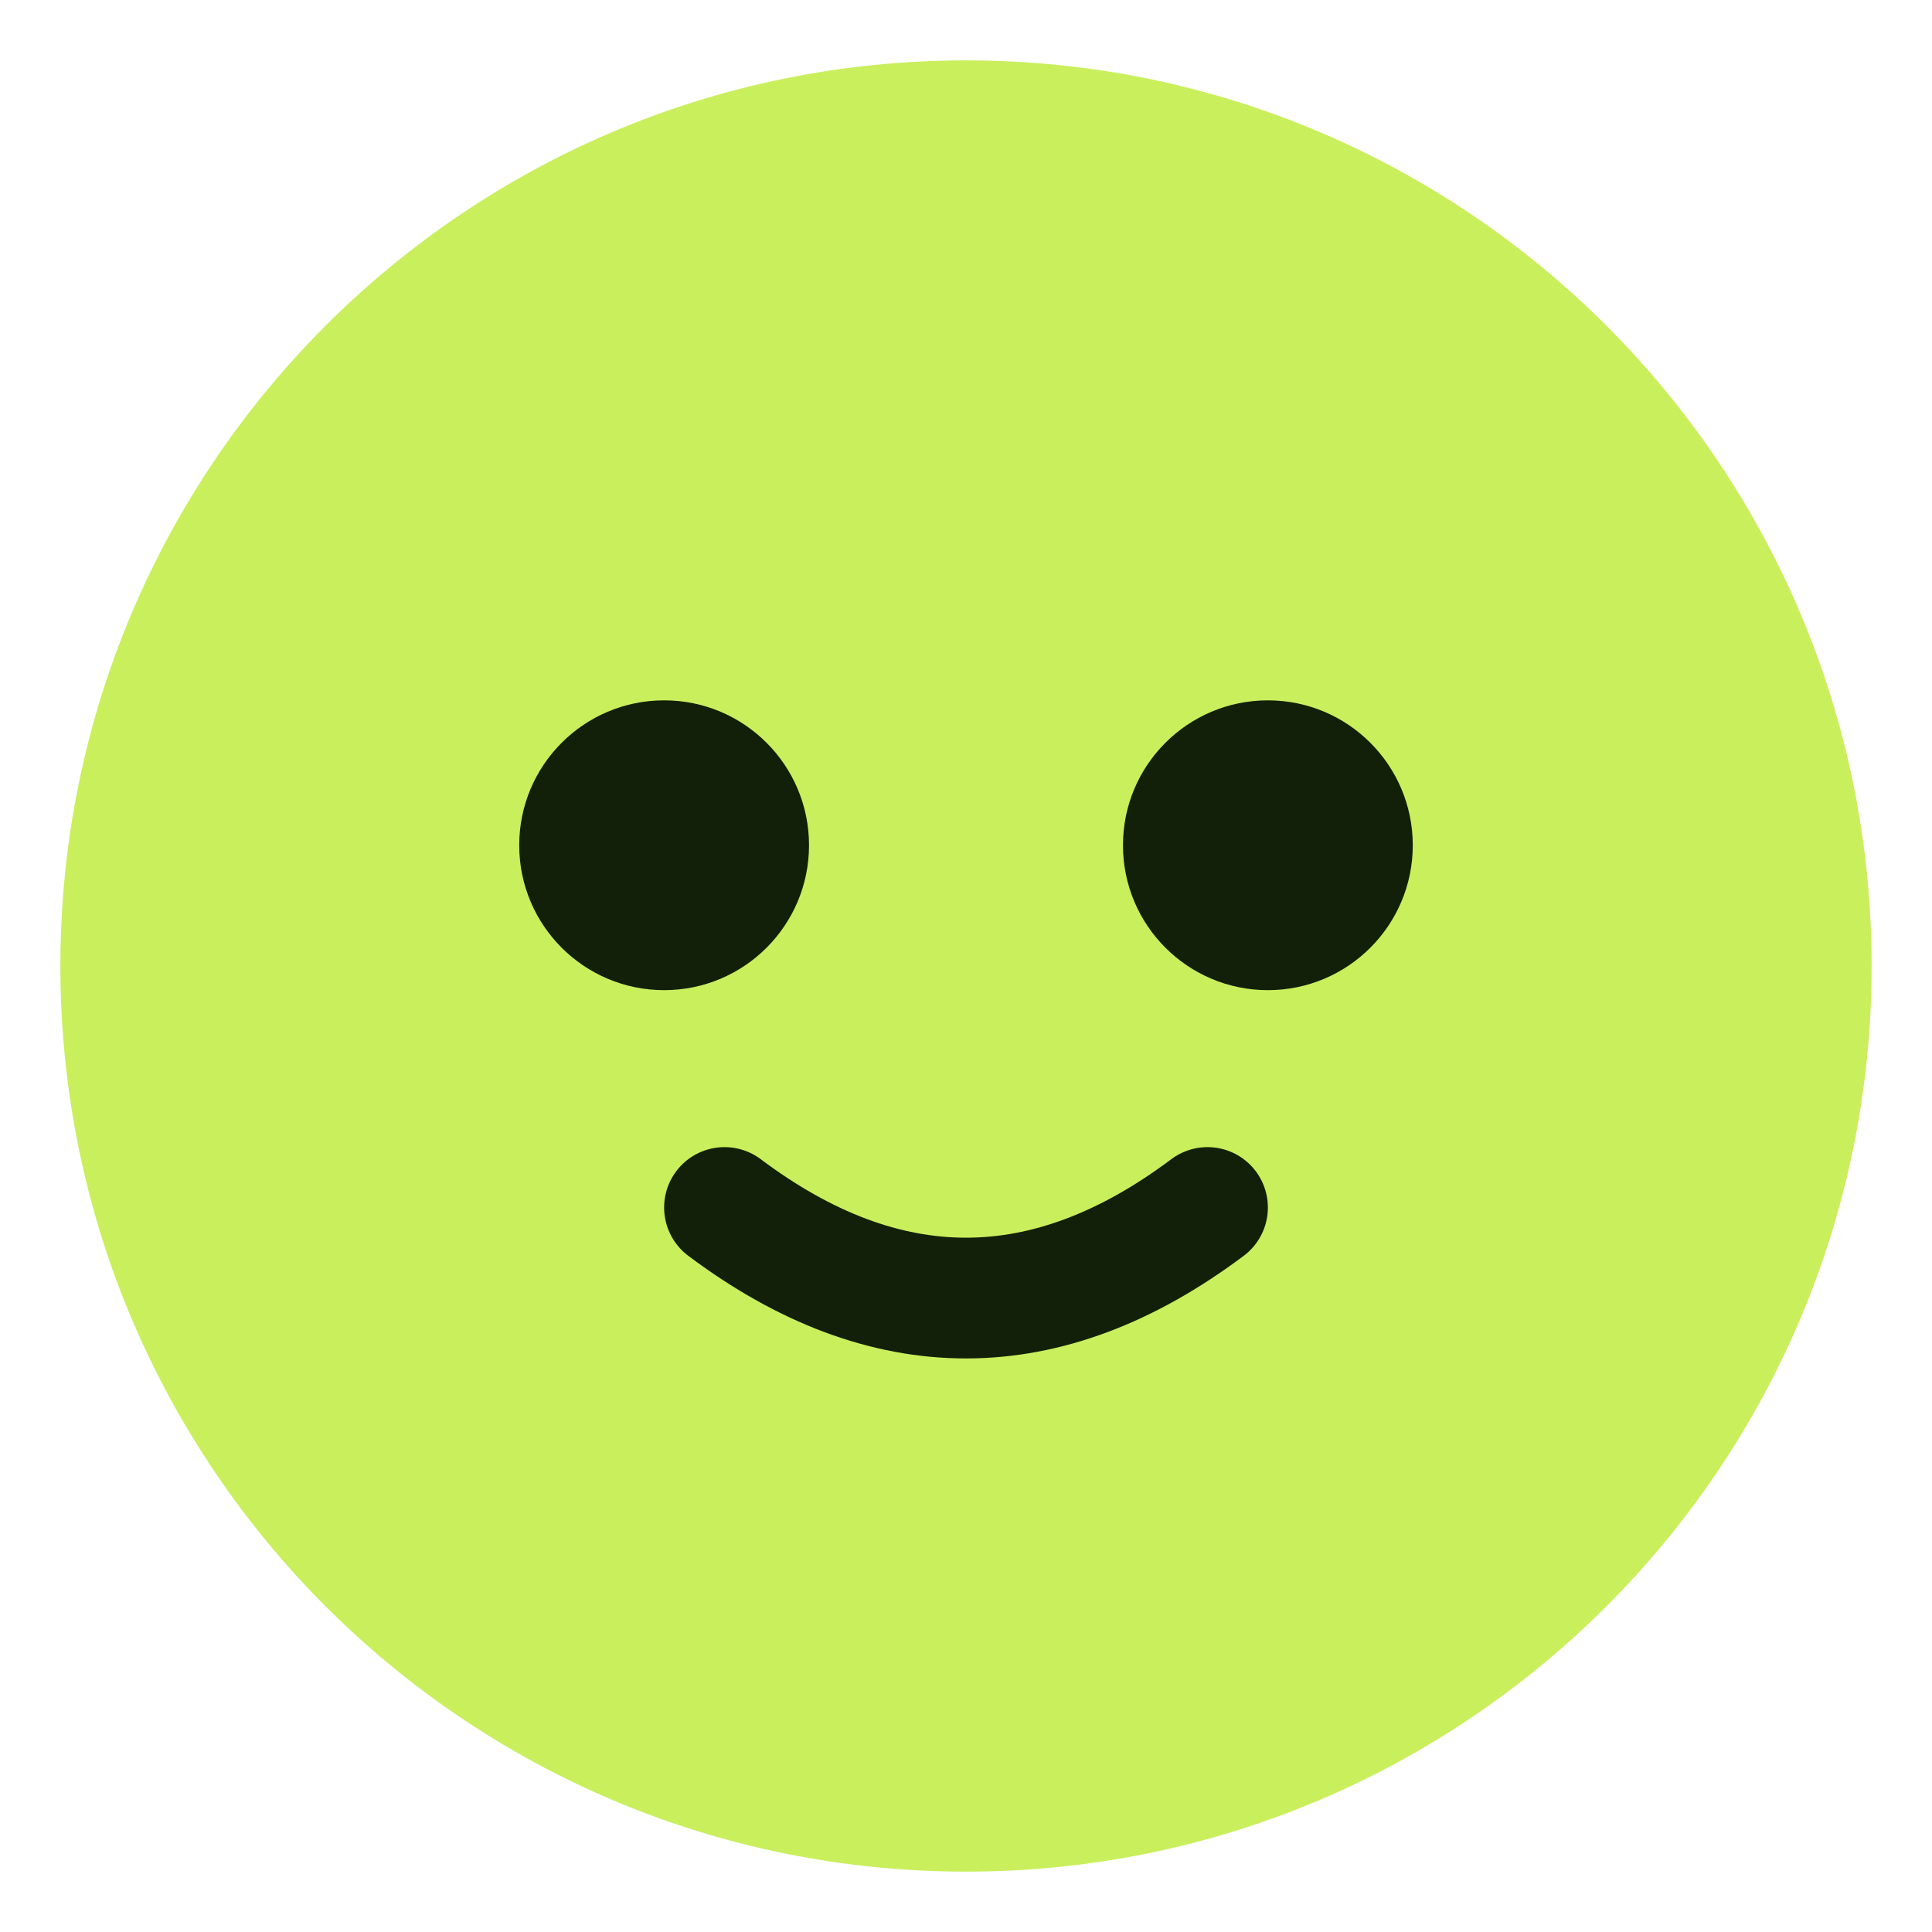
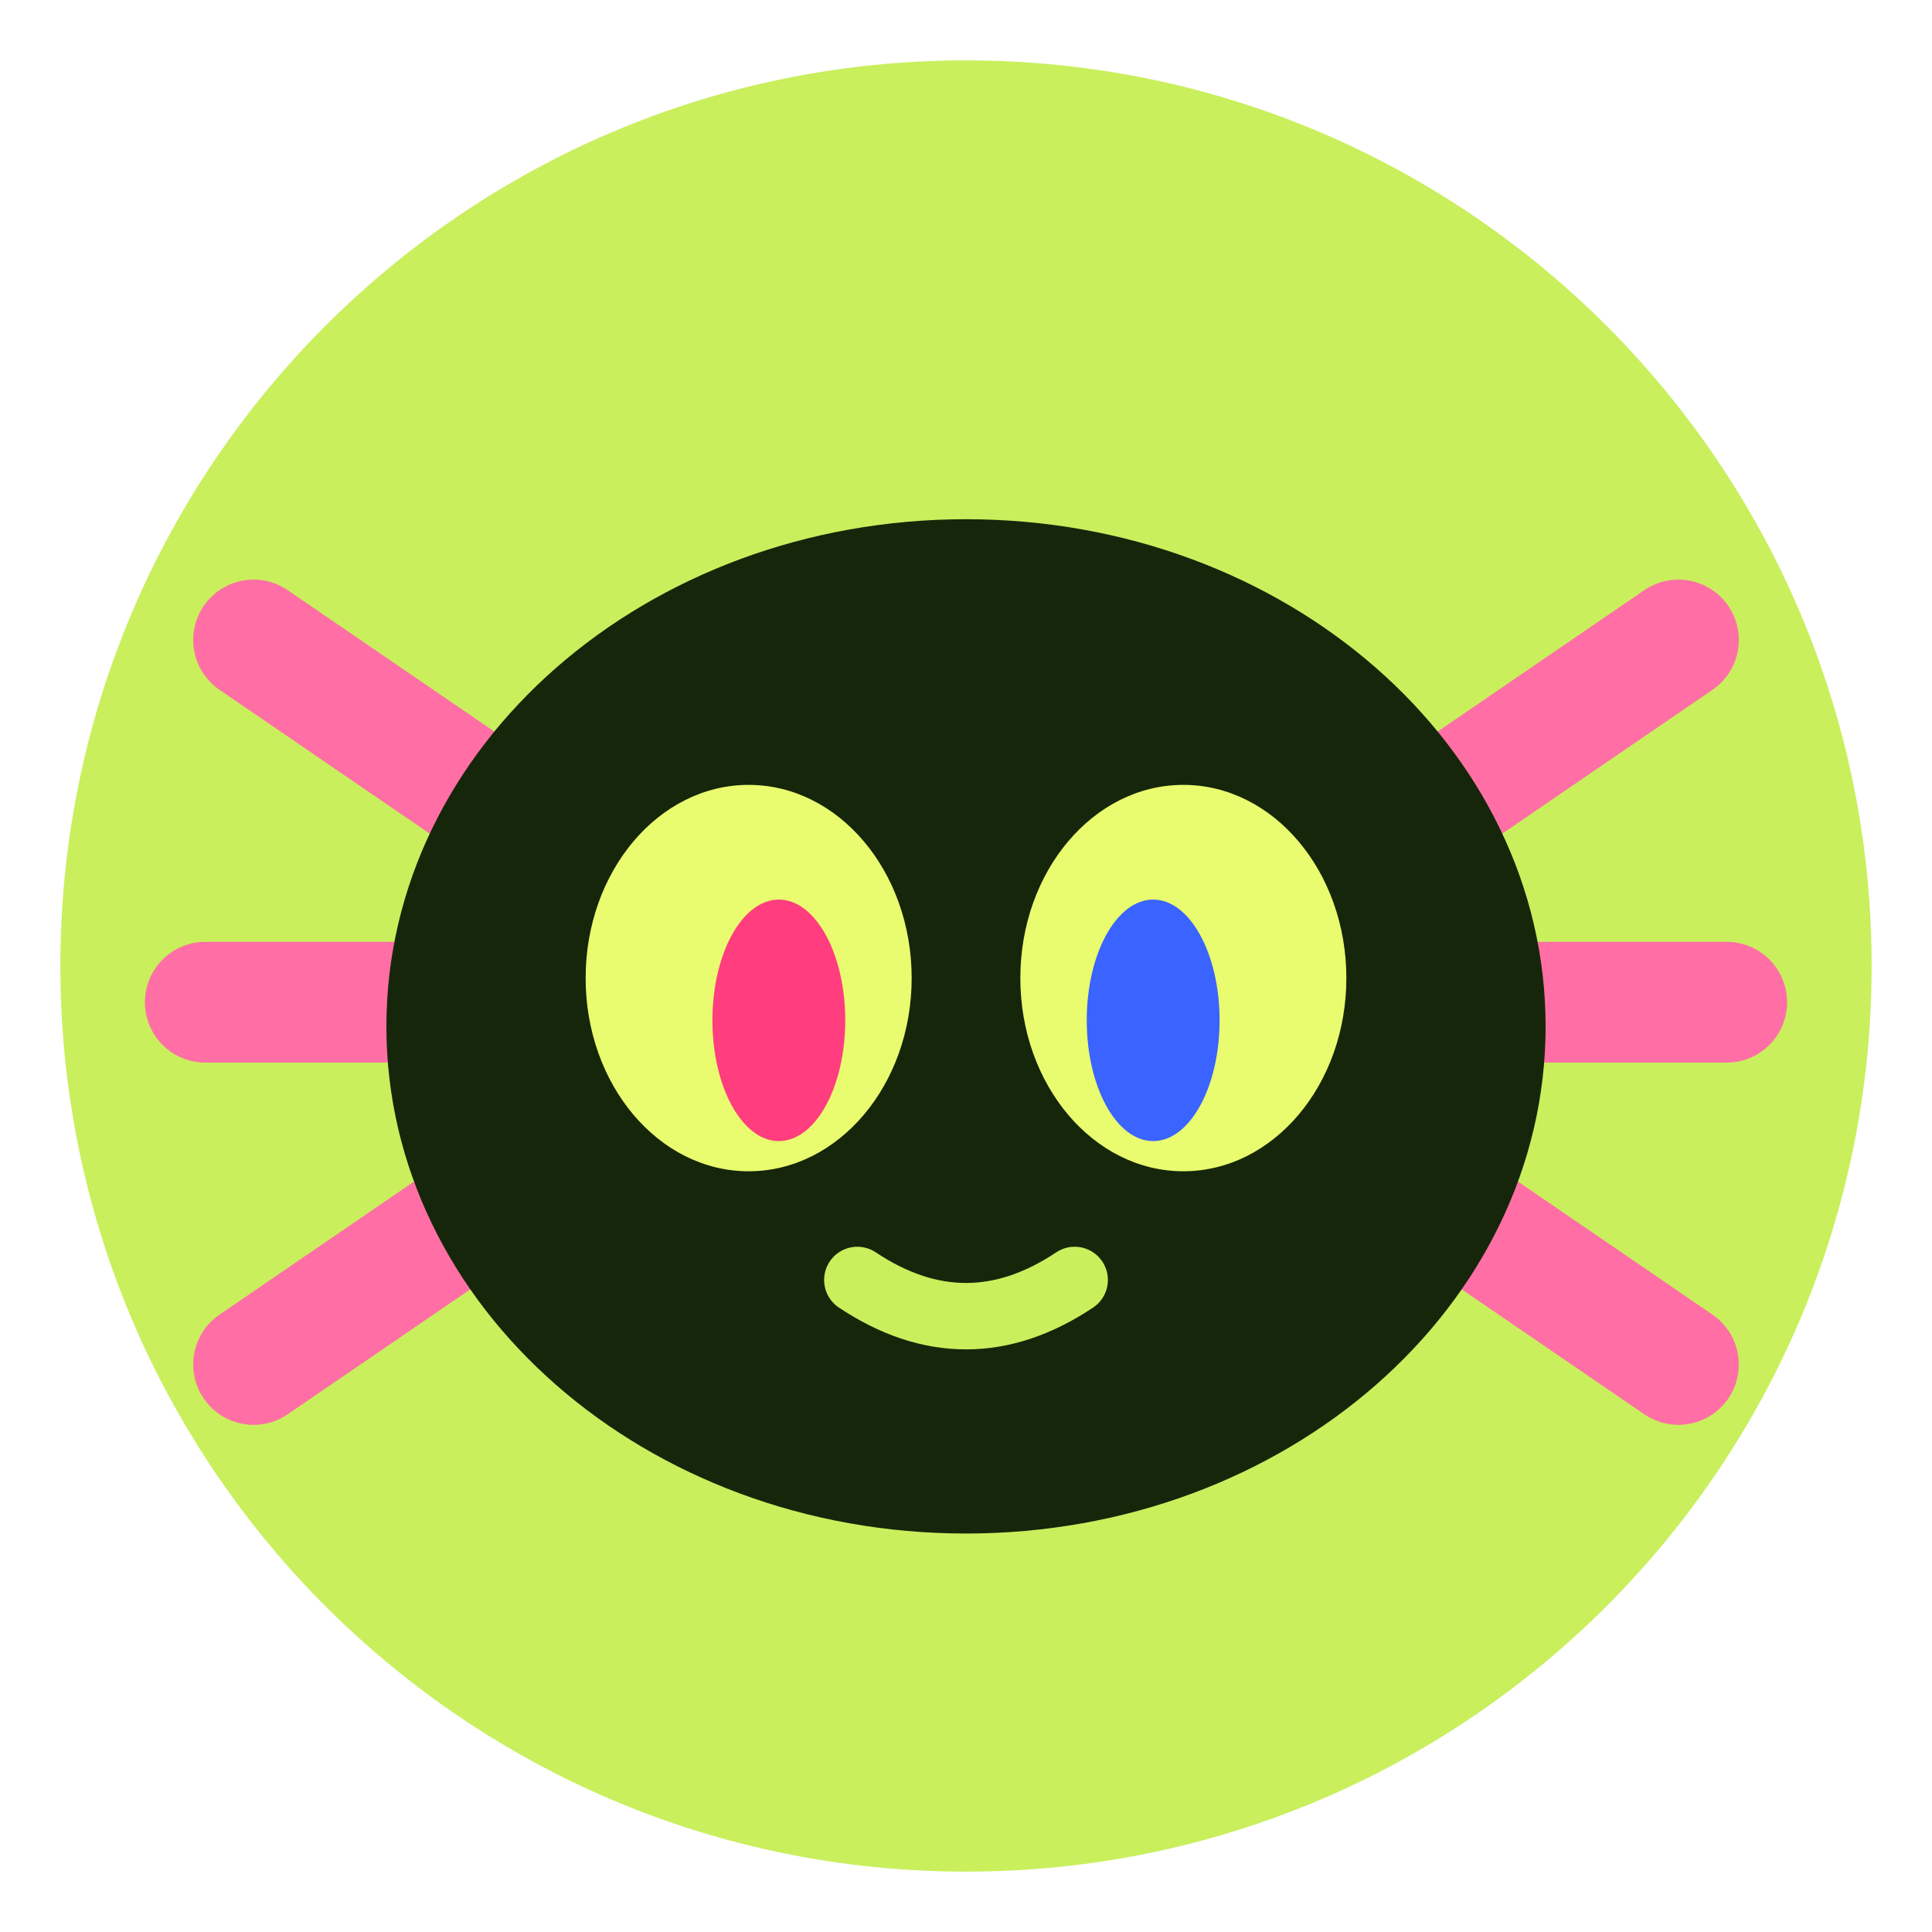
<svg xmlns="http://www.w3.org/2000/svg" viewBox="0 0 32 32" width="256" height="256">
  <circle cx="16" cy="16" r="15" fill="#c9ef5d" />
-   <circle cx="11" cy="14" r="2.4" fill="#12200a" />
-   <circle cx="21" cy="14" r="2.4" fill="#12200a" />
-   <path d="M12 20q4 3 8 0" stroke="#12200a" stroke-width="2" fill="none" stroke-linecap="round" />
+   <path d="M8 13.2L4.2 10.6M7.2 16.6H3.4M8 20L4.2 22.6M24 13.2L27.8 10.6M24.8 16.6H28.6M24 20L27.8 22.6" stroke="#ff6fa5" stroke-width="2" stroke-linecap="round" />
+   <ellipse cx="16" cy="17" rx="9.6" ry="8.4" fill="#16260a" />
+   <ellipse cx="12.4" cy="16.2" rx="2.7" ry="3.2" fill="#e9fb6e" />
+   <ellipse cx="19.6" cy="16.2" rx="2.7" ry="3.2" fill="#e9fb6e" />
+   <ellipse cx="12.9" cy="16.9" rx="1.1" ry="2" fill="#ff3d7f" />
+   <ellipse cx="19.1" cy="16.9" rx="1.1" ry="2" fill="#3a63ff" />
+   <path d="M14.2 21.2q1.8 1.2 3.6 0" stroke="#c9ef5d" stroke-width="1.1" fill="none" stroke-linecap="round" />
</svg>
